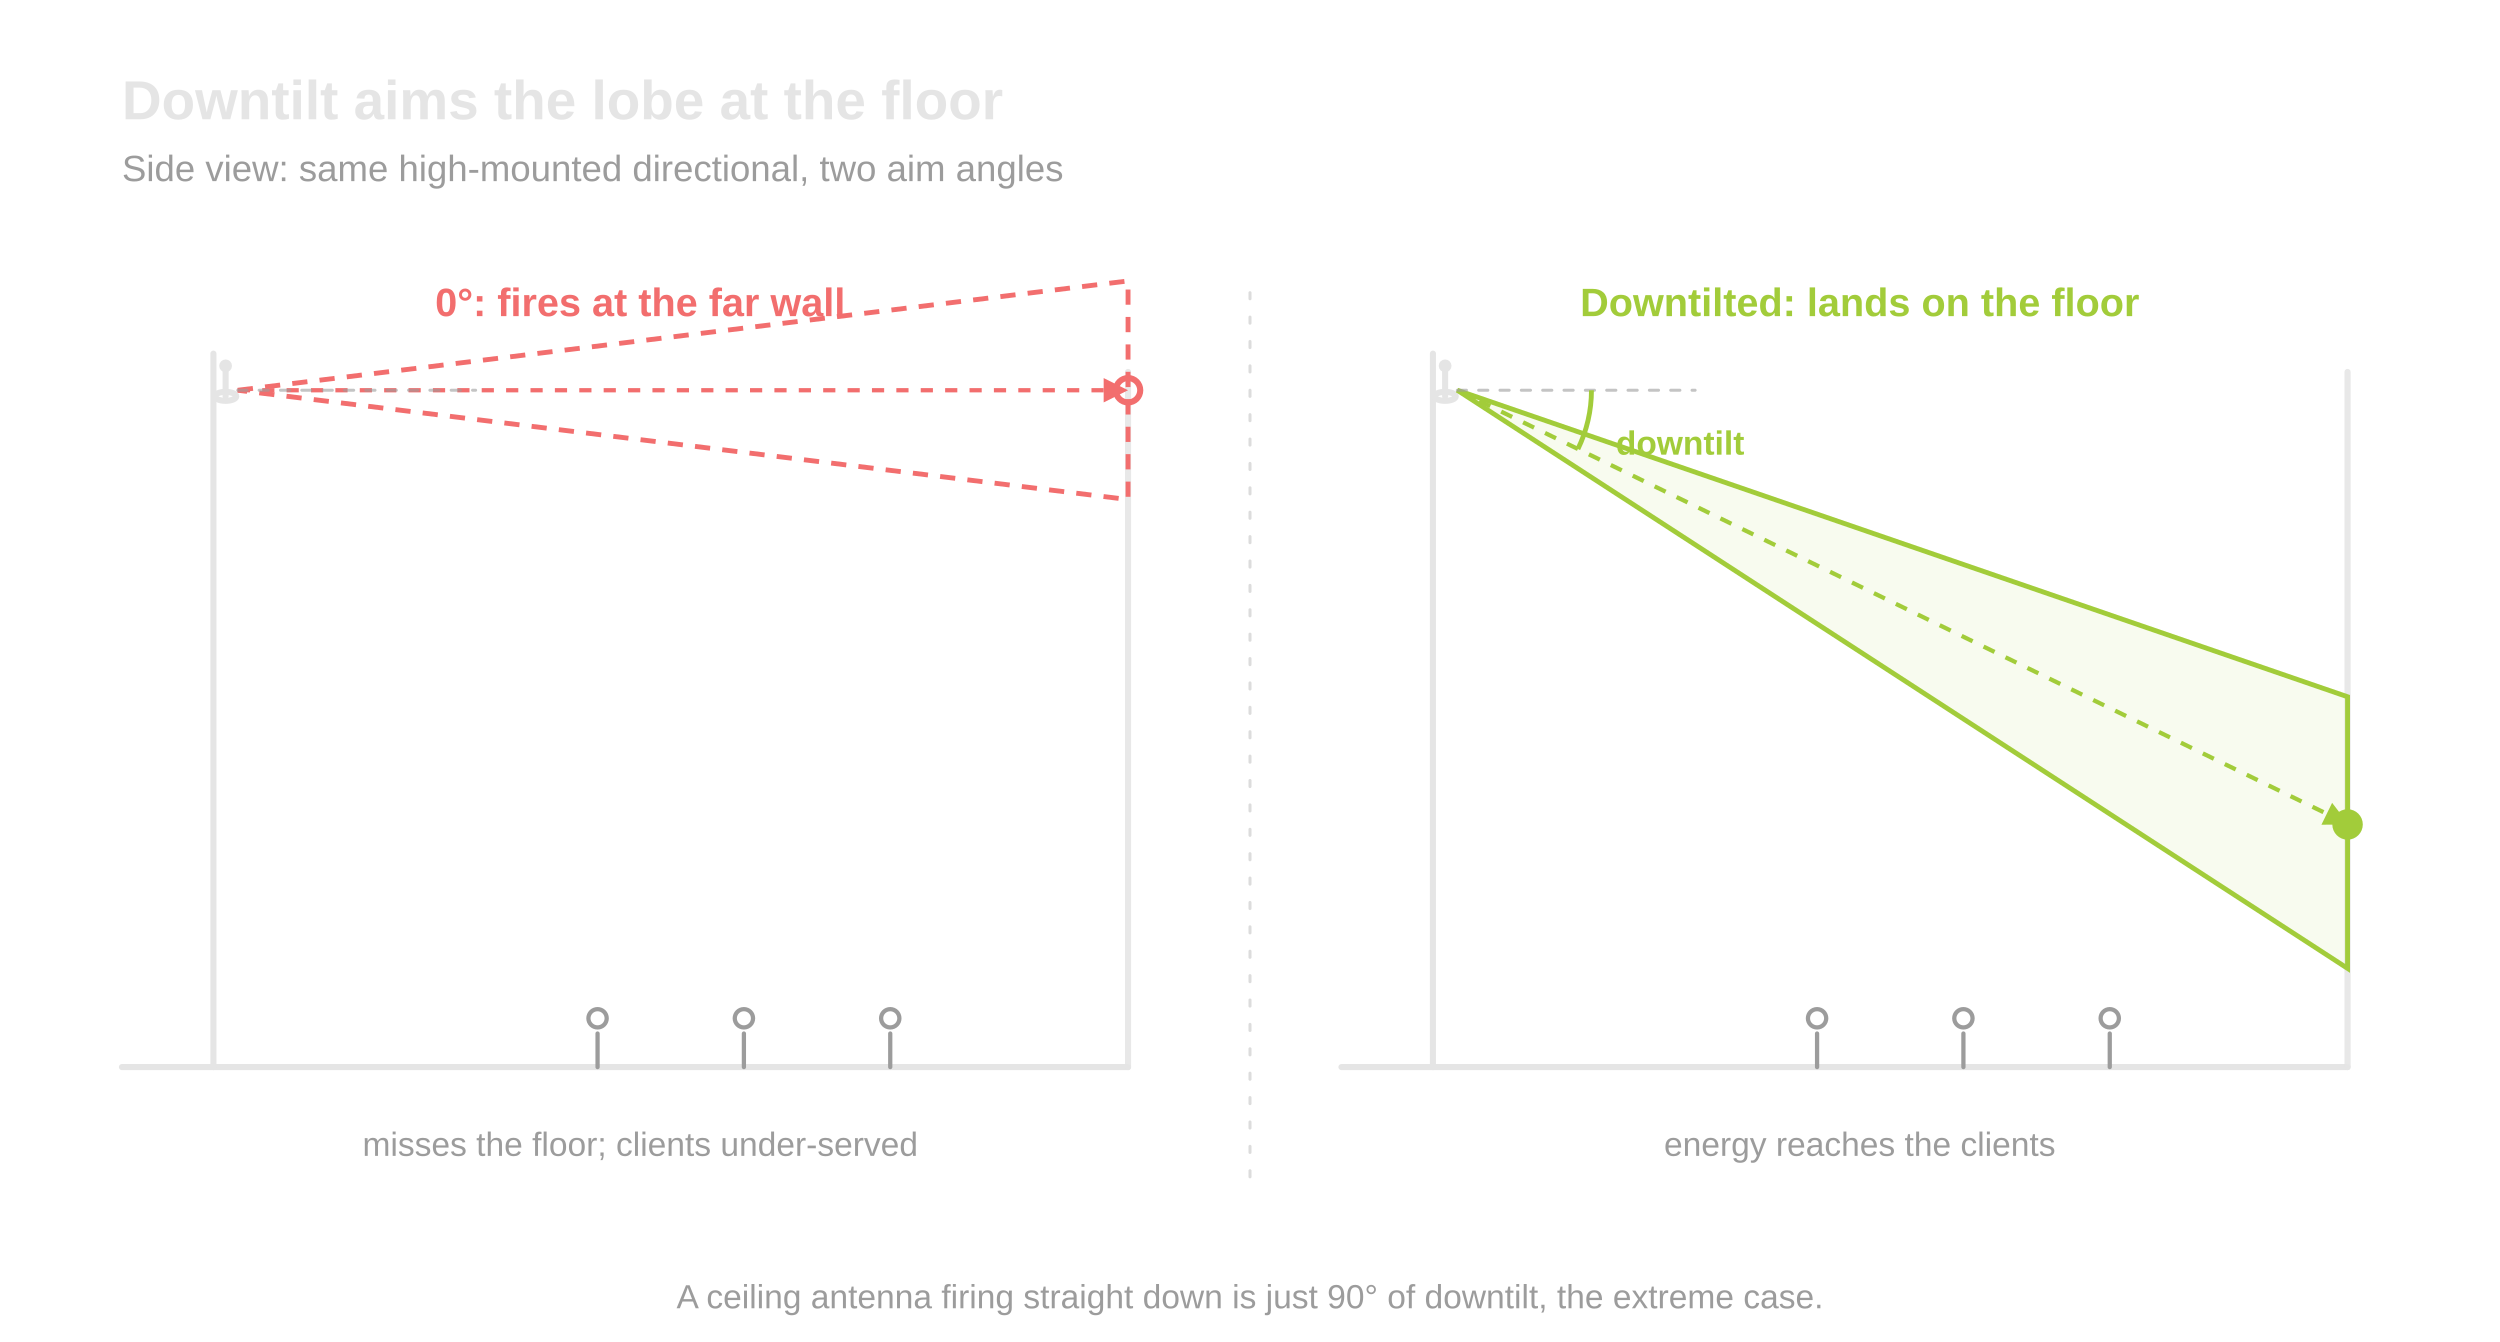
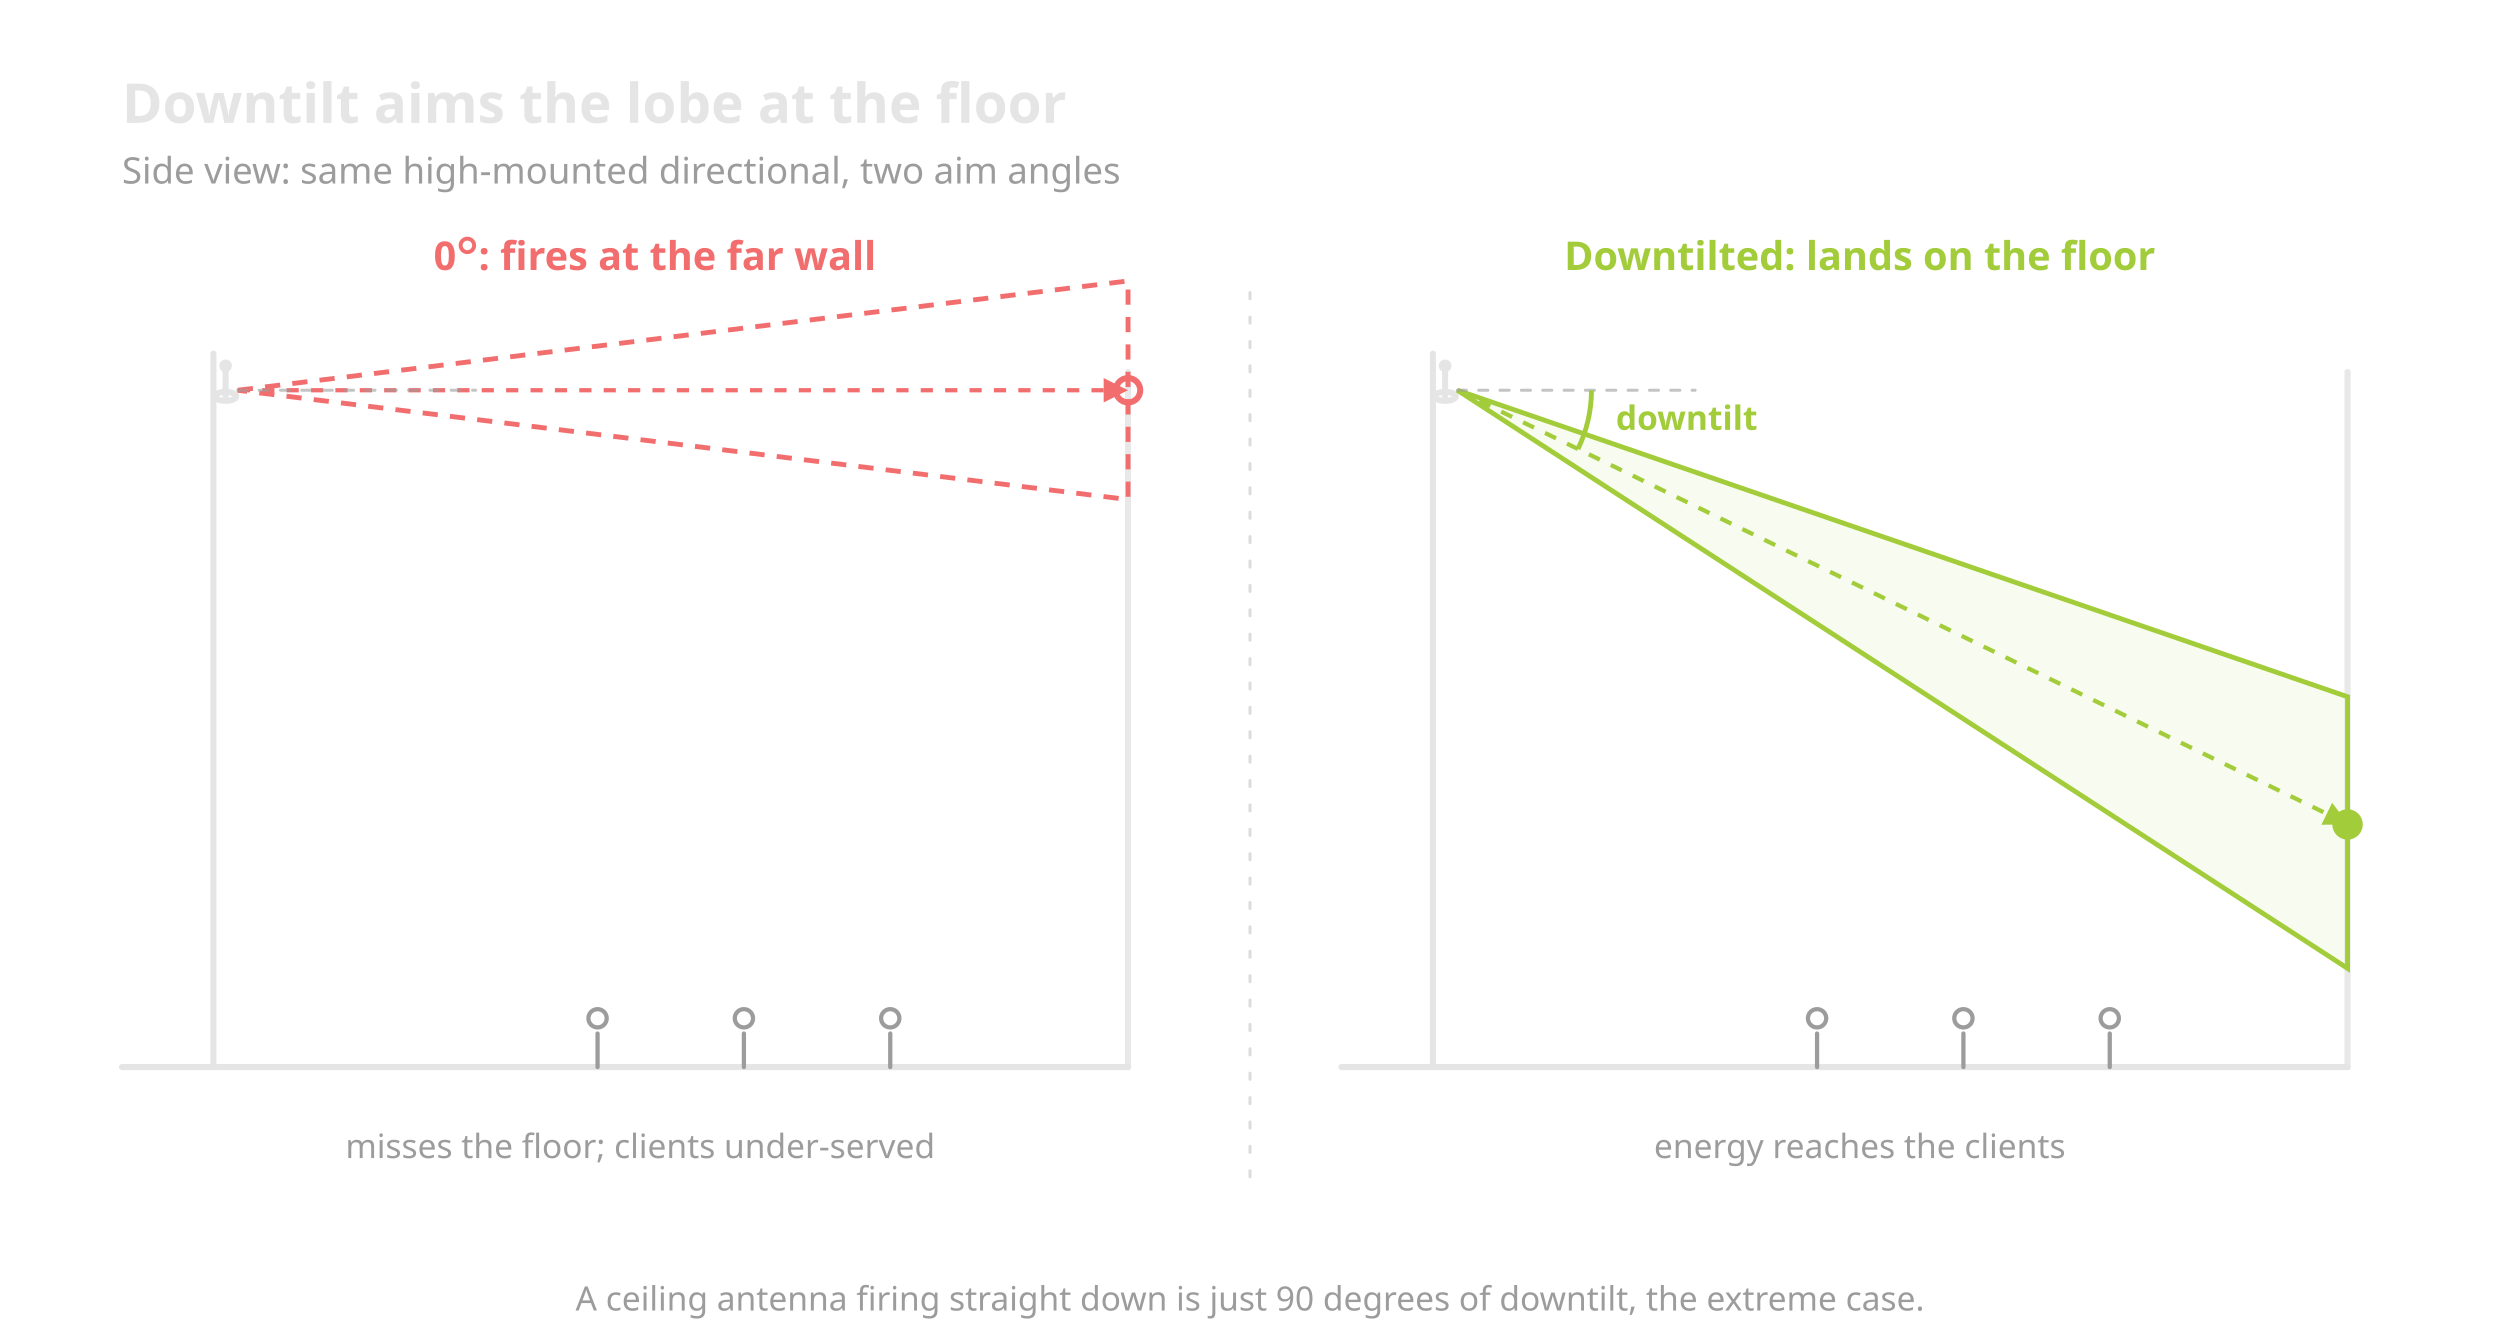
<svg xmlns="http://www.w3.org/2000/svg" viewBox="0 0 820 440" width="820" height="440" role="img" aria-label="Side-view downtilt geometry: a high-mounted directional at 0 degrees fires at the far wall and misses the floor, versus downtilted so the main lobe lands on the floor where clients are; a ceiling antenna straight down is 90 degrees of downtilt">
-   <text x="40" y="34" font-family="'IBM Plex Sans','Helvetica Neue',Arial,sans-serif" font-size="18" fill="#E5E5E5" text-anchor="start" font-weight="700" letter-spacing="0" dominant-baseline="middle">Downtilt aims the lobe at the floor</text>
-   <text x="40" y="56" font-family="'IBM Plex Sans','Helvetica Neue',Arial,sans-serif" font-size="12" fill="#9C9C9C" text-anchor="start" font-weight="400" letter-spacing="0" dominant-baseline="middle">Side view: same high-mounted directional, two aim angles</text>
+   <text x="40" y="40.3" font-family="IBM Plex Sans" font-size="18" fill="#E5E5E5" text-anchor="start" font-weight="700" letter-spacing="0">Downtilt aims the lobe at the floor</text>
+   <text x="40" y="60.2" font-family="IBM Plex Sans" font-size="12" fill="#9C9C9C" text-anchor="start" font-weight="400" letter-spacing="0">Side view: same high-mounted directional, two aim angles</text>
  <line x1="40" y1="350" x2="370" y2="350" stroke="#E5E5E5" stroke-width="2" stroke-linecap="round" opacity="1" />
  <line x1="70" y1="350" x2="70" y2="116" stroke="#E5E5E5" stroke-width="2" stroke-linecap="round" opacity="1" />
  <line x1="370" y1="350" x2="370" y2="122" stroke="#E5E5E5" stroke-width="2" stroke-linecap="round" opacity="0.9" />
  <line x1="196" y1="350" x2="196" y2="339" stroke="#9C9C9C" stroke-width="1.4" stroke-linecap="round" opacity="1" />
  <circle cx="196" cy="334" r="3" stroke="#9C9C9C" stroke-width="1.4" fill="none" opacity="1" />
  <line x1="244" y1="350" x2="244" y2="339" stroke="#9C9C9C" stroke-width="1.4" stroke-linecap="round" opacity="1" />
  <circle cx="244" cy="334" r="3" stroke="#9C9C9C" stroke-width="1.4" fill="none" opacity="1" />
  <line x1="292" y1="350" x2="292" y2="339" stroke="#9C9C9C" stroke-width="1.4" stroke-linecap="round" opacity="1" />
  <circle cx="292" cy="334" r="3" stroke="#9C9C9C" stroke-width="1.4" fill="none" opacity="1" />
  <g>
    <path d="M74 130 L74 120" stroke="#E5E5E5" fill="none" stroke-width="2" stroke-linecap="round" stroke-linejoin="round" opacity="1" />
    <circle cx="74" cy="120" r="1.1" stroke="#E5E5E5" stroke-width="2" fill="#E5E5E5" opacity="1" />
    <ellipse cx="74" cy="130" rx="3.5" ry="1.47" stroke="#E5E5E5" stroke-width="2" fill="none" />
  </g>
  <path d="M78 128 L370 92.15 L370 128 L370 163.85 Z" stroke="#F26E6E" stroke-width="1.6" fill="none" stroke-dasharray="5 4" />
  <line x1="78" y1="128" x2="362" y2="128" stroke="#F26E6E" stroke-width="1.4" stroke-dasharray="4 4" />
  <path d="M0 -4 L8 0 L0 4 Z" fill="#F26E6E" transform="translate(362,128) rotate(0)" />
  <line x1="78" y1="128" x2="156" y2="128" stroke="#9C9C9C" stroke-width="1" stroke-linecap="round" stroke-dasharray="3 4" opacity="0.6" />
-   <text x="210" y="100" font-family="'IBM Plex Sans','Helvetica Neue',Arial,sans-serif" font-size="13" fill="#F26E6E" text-anchor="middle" font-weight="600" letter-spacing="0" dominant-baseline="middle">0°: fires at the far wall</text>
-   <text x="210" y="376" font-family="'IBM Plex Sans','Helvetica Neue',Arial,sans-serif" font-size="11" fill="#9C9C9C" text-anchor="middle" font-weight="400" letter-spacing="0" dominant-baseline="middle">misses the floor; clients under-served</text>
+   <text x="149.66" y="88.55" font-family="IBM Plex Sans" font-size="13" fill="#F26E6E" text-anchor="end" font-weight="600" letter-spacing="0">0</text>
+   <circle cx="153.30" cy="80.49" r="2.21" fill="none" stroke="#F26E6E" stroke-width="1.3" />
+   <text x="156.94" y="88.55" font-family="IBM Plex Sans" font-size="13" fill="#F26E6E" text-anchor="start" font-weight="600" letter-spacing="0">: fires at the far wall</text>
+   <text x="210" y="379.85" font-family="IBM Plex Sans" font-size="11" fill="#9C9C9C" text-anchor="middle" font-weight="400" letter-spacing="0">misses the floor; clients under-served</text>
  <circle cx="370" cy="128" r="4" stroke="#F26E6E" stroke-width="2" fill="none" opacity="1" />
  <line x1="410" y1="96" x2="410" y2="386" stroke="#9C9C9C" stroke-width="1" stroke-linecap="round" stroke-dasharray="2 6" opacity="0.35" />
  <line x1="440" y1="350" x2="770" y2="350" stroke="#E5E5E5" stroke-width="2" stroke-linecap="round" opacity="1" />
  <line x1="470" y1="350" x2="470" y2="116" stroke="#E5E5E5" stroke-width="2" stroke-linecap="round" opacity="1" />
  <line x1="770" y1="350" x2="770" y2="122" stroke="#E5E5E5" stroke-width="2" stroke-linecap="round" opacity="0.9" />
  <line x1="596" y1="350" x2="596" y2="339" stroke="#9C9C9C" stroke-width="1.4" stroke-linecap="round" opacity="1" />
  <circle cx="596" cy="334" r="3" stroke="#9C9C9C" stroke-width="1.4" fill="none" opacity="1" />
  <line x1="644" y1="350" x2="644" y2="339" stroke="#9C9C9C" stroke-width="1.4" stroke-linecap="round" opacity="1" />
  <circle cx="644" cy="334" r="3" stroke="#9C9C9C" stroke-width="1.4" fill="none" opacity="1" />
  <line x1="692" y1="350" x2="692" y2="339" stroke="#9C9C9C" stroke-width="1.4" stroke-linecap="round" opacity="1" />
  <circle cx="692" cy="334" r="3" stroke="#9C9C9C" stroke-width="1.4" fill="none" opacity="1" />
  <g>
    <path d="M474 130 L474 120" stroke="#E5E5E5" fill="none" stroke-width="2" stroke-linecap="round" stroke-linejoin="round" opacity="1" />
    <circle cx="474" cy="120" r="1.1" stroke="#E5E5E5" stroke-width="2" fill="#E5E5E5" opacity="1" />
    <ellipse cx="474" cy="130" rx="3.5" ry="1.47" stroke="#E5E5E5" stroke-width="2" fill="none" />
  </g>
  <path d="M478 128 L770 228.54 L770 270.42 L770 317.63 Z" stroke="#A2CC3A" stroke-width="1.6" fill="rgba(162,204,58,0.08)" />
  <line x1="478" y1="128" x2="763.18" y2="266.92" stroke="#A2CC3A" stroke-width="1.4" stroke-dasharray="4 4" />
  <path d="M0 -4 L8 0 L0 4 Z" fill="#A2CC3A" transform="translate(763.18,266.92) rotate(26)" />
  <line x1="478" y1="128" x2="556" y2="128" stroke="#9C9C9C" stroke-width="1" stroke-linecap="round" stroke-dasharray="3 4" opacity="0.6" />
  <path d="M522 128 A 44 44 0 0 1 517.55 147.29" stroke="#A2CC3A" stroke-width="1.6" fill="none" />
-   <text x="530" y="146" font-family="'IBM Plex Sans','Helvetica Neue',Arial,sans-serif" font-size="11" fill="#A2CC3A" text-anchor="start" font-weight="600" letter-spacing="0" dominant-baseline="middle">downtilt</text>
-   <text x="610" y="100" font-family="'IBM Plex Sans','Helvetica Neue',Arial,sans-serif" font-size="13" fill="#A2CC3A" text-anchor="middle" font-weight="600" letter-spacing="0" dominant-baseline="middle">Downtilted: lands on the floor</text>
-   <text x="610" y="376" font-family="'IBM Plex Sans','Helvetica Neue',Arial,sans-serif" font-size="11" fill="#9C9C9C" text-anchor="middle" font-weight="400" letter-spacing="0" dominant-baseline="middle">energy reaches the clients</text>
+   <text x="530" y="141" font-family="IBM Plex Sans" font-size="11" fill="#A2CC3A" text-anchor="start" font-weight="600" letter-spacing="0">downtilt</text>
+   <text x="610" y="88.55" font-family="IBM Plex Sans" font-size="13" fill="#A2CC3A" text-anchor="middle" font-weight="600" letter-spacing="0">Downtilted: lands on the floor</text>
+   <text x="610" y="379.85" font-family="IBM Plex Sans" font-size="11" fill="#9C9C9C" text-anchor="middle" font-weight="400" letter-spacing="0">energy reaches the clients</text>
  <circle cx="770" cy="270.42" r="4" stroke="#A2CC3A" stroke-width="2" fill="#A2CC3A" opacity="1" />
-   <text x="410" y="426" font-family="'IBM Plex Sans','Helvetica Neue',Arial,sans-serif" font-size="11" fill="#9C9C9C" text-anchor="middle" font-weight="400" letter-spacing="0" dominant-baseline="middle">A ceiling antenna firing straight down is just 90° of downtilt, the extreme case.</text>
+   <text x="410" y="429.85" font-family="IBM Plex Sans" font-size="11" fill="#9C9C9C" text-anchor="middle" font-weight="400" letter-spacing="0">A ceiling antenna firing straight down is just 90 degrees of downtilt, the extreme case.</text>
</svg>
